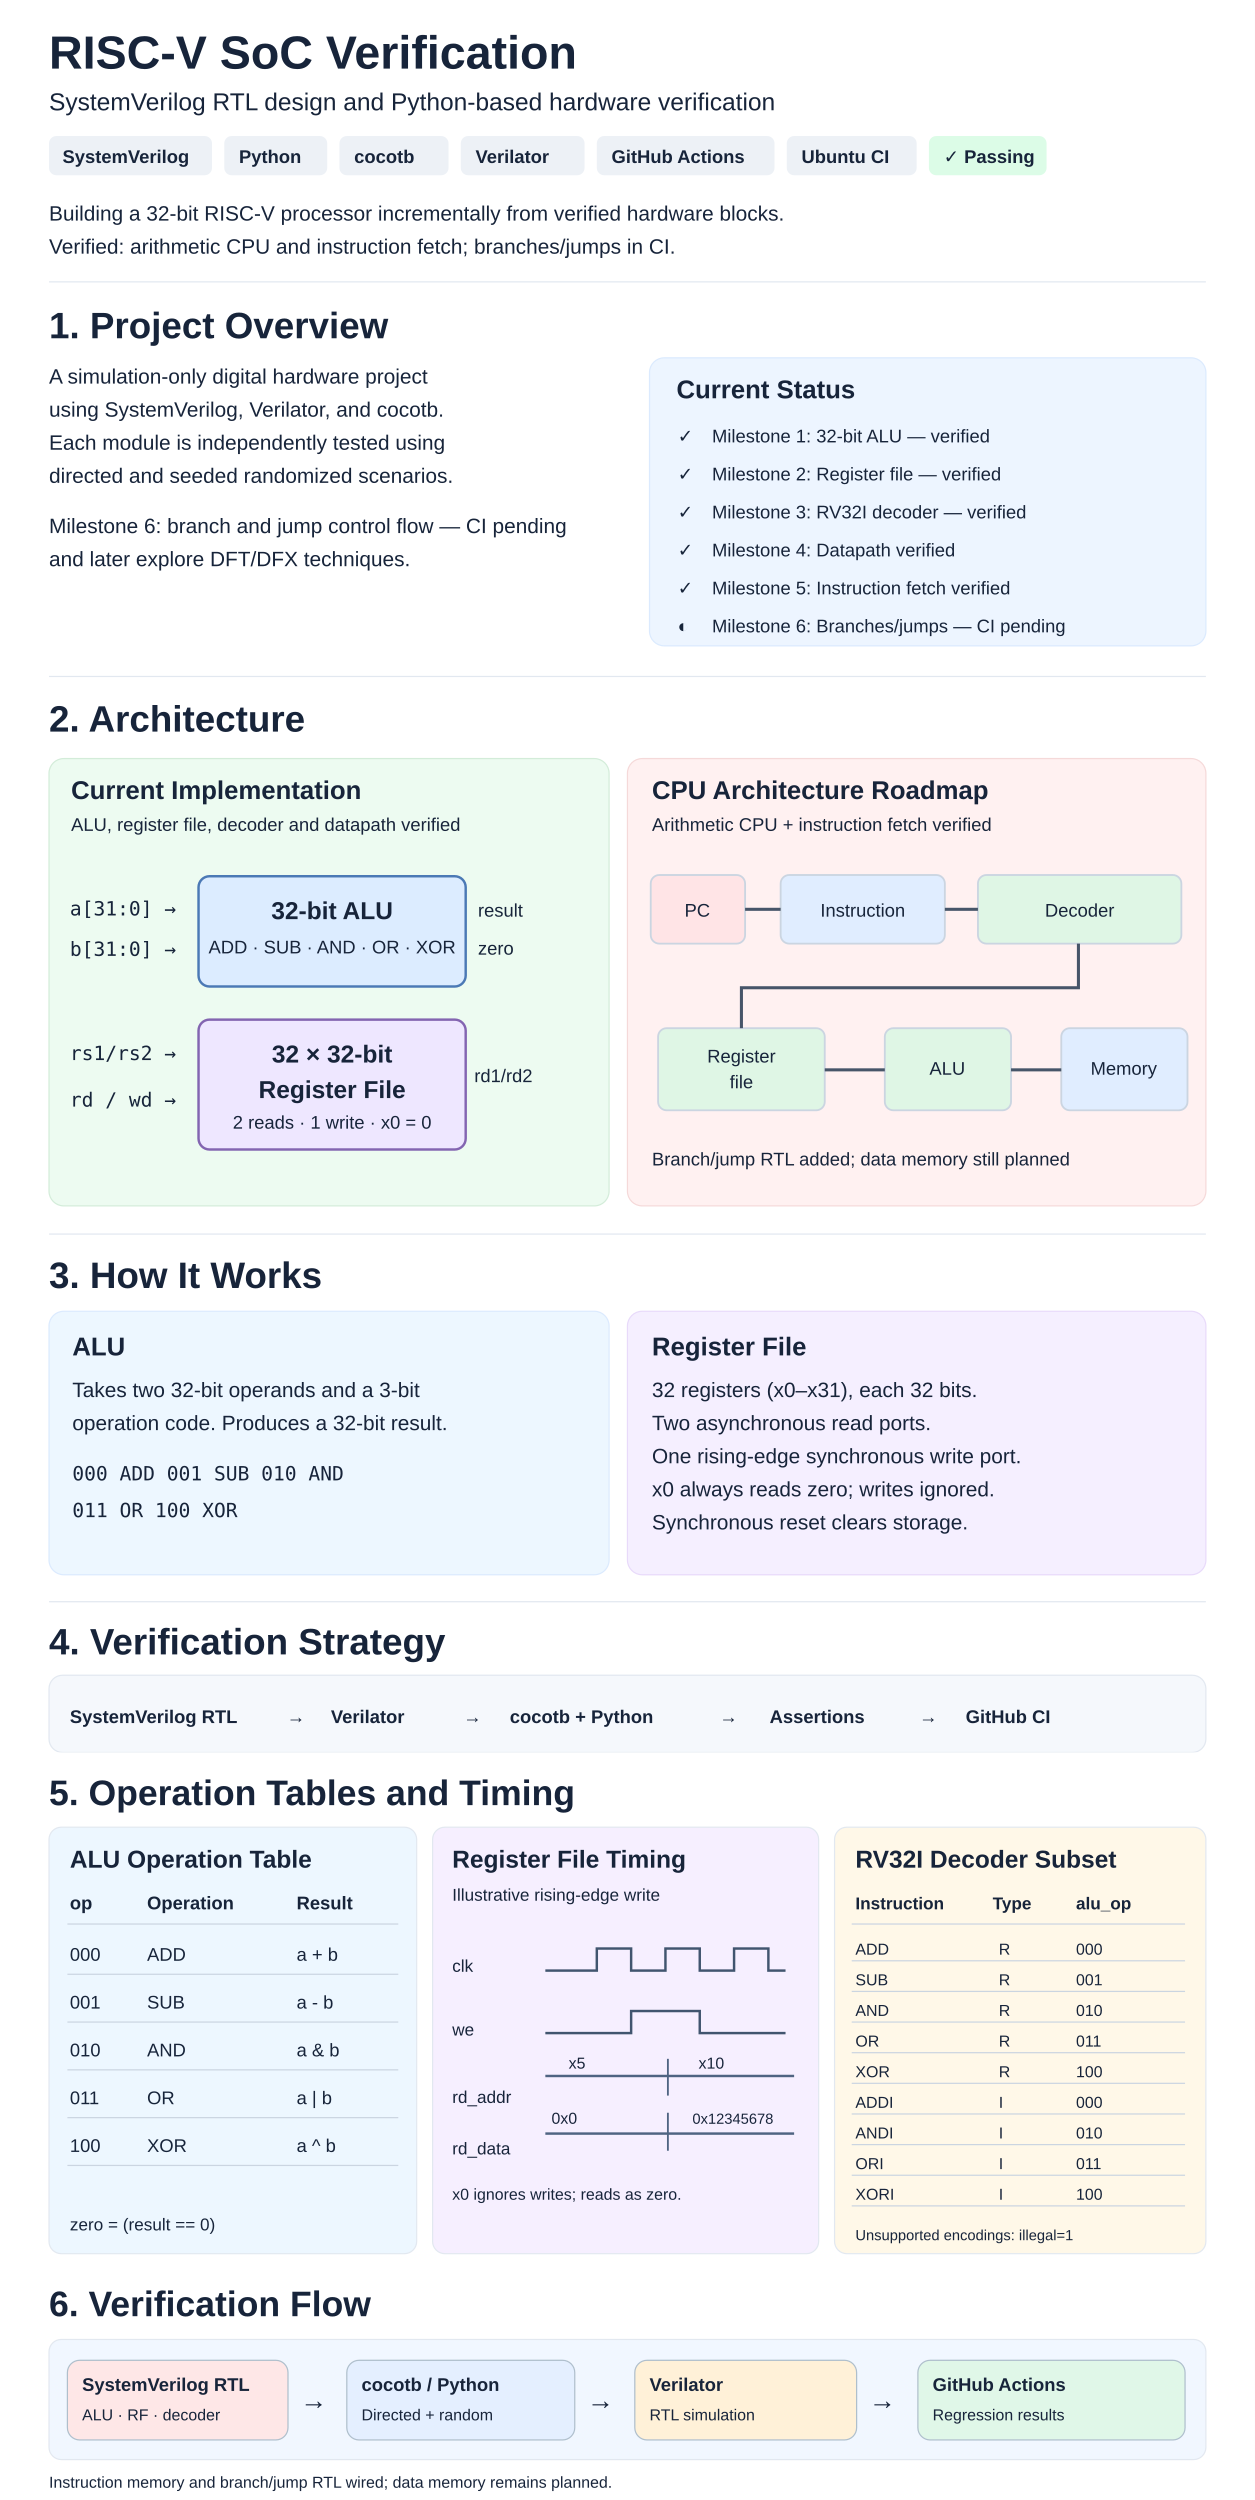
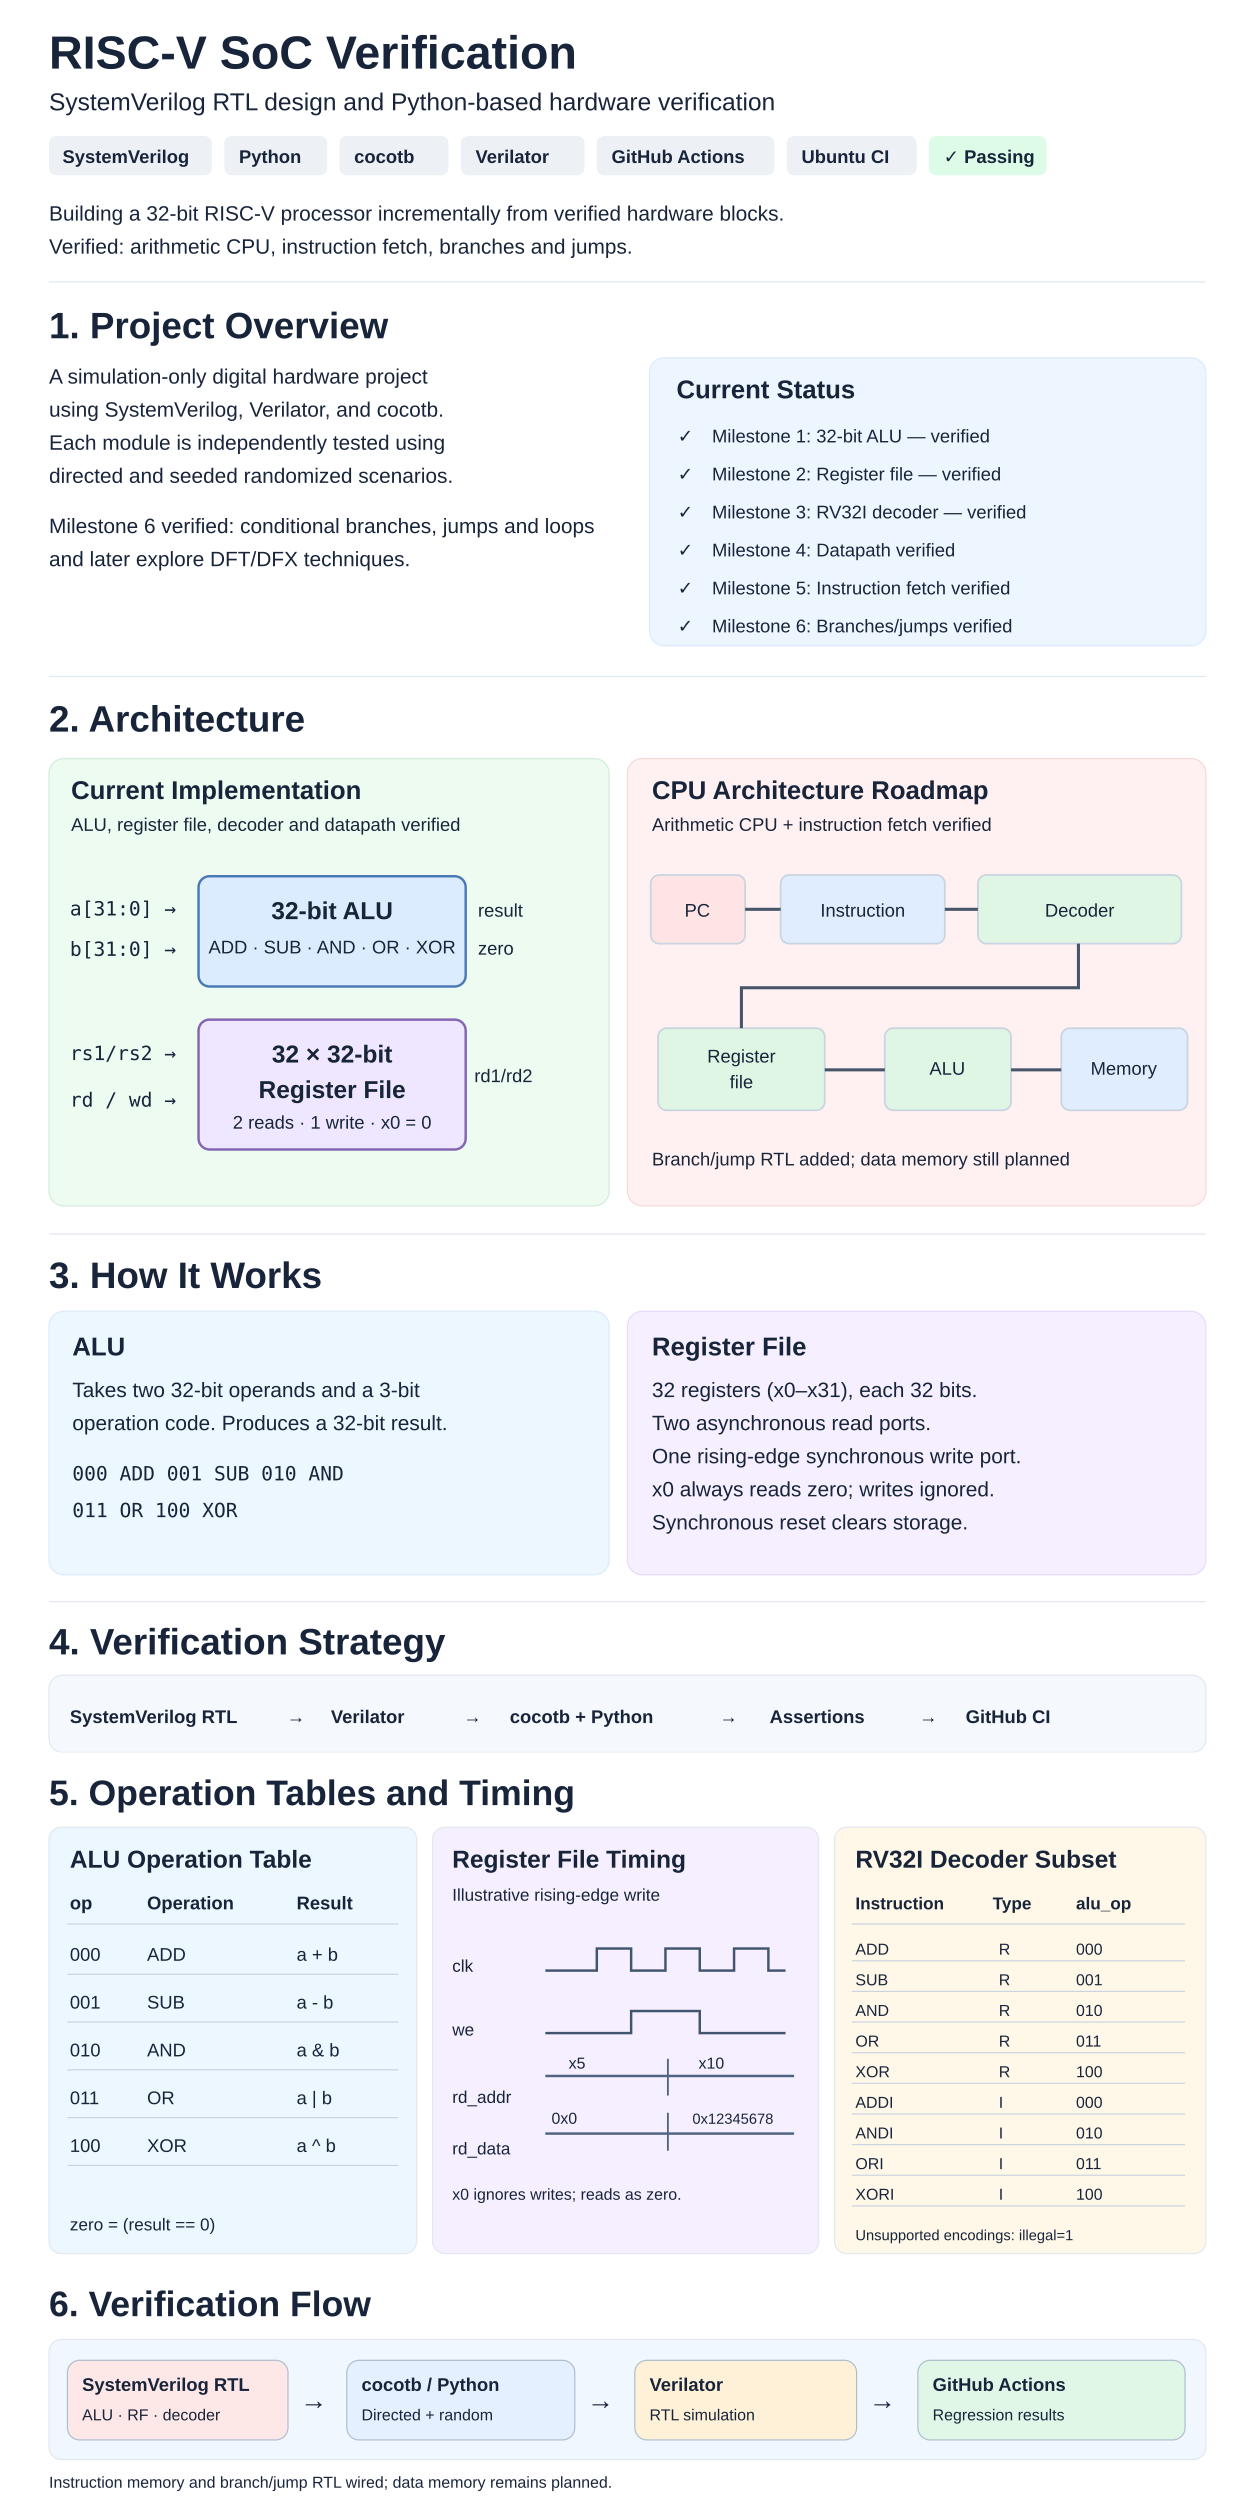
<svg xmlns="http://www.w3.org/2000/svg" width="1024" height="2040" viewBox="0 0 1024 2040">
  <style>text{font-family:Arial,Helvetica,sans-serif;fill:#17243a}.heading{font-weight:700;font-size:30px}.body{font-size:17px}.small{font-size:15px}.sub{font-size:21px;font-weight:700}.mono{font-family:monospace;font-size:16px}.box{stroke:#cbd5e1;stroke-width:1.5}</style>
  <rect width="1024" height="1450" fill="white" />
  <text x="40" y="56" font-size="38" font-weight="700">RISC-V SoC Verification</text>
  <text x="40" y="90" font-size="20">SystemVerilog RTL design and Python-based hardware verification</text>
  <g font-size="15" font-weight="600">
    <rect x="40" y="111" width="133" height="32" rx="6" fill="#edf1f6" />
    <text x="51" y="133">SystemVerilog</text>
    <rect x="183" y="111" width="84" height="32" rx="6" fill="#edf1f6" />
    <text x="195" y="133">Python</text>
    <rect x="277" y="111" width="89" height="32" rx="6" fill="#edf1f6" />
    <text x="289" y="133">cocotb</text>
    <rect x="376" y="111" width="101" height="32" rx="6" fill="#edf1f6" />
    <text x="388" y="133">Verilator</text>
    <rect x="487" y="111" width="145" height="32" rx="6" fill="#edf1f6" />
    <text x="499" y="133">GitHub Actions</text>
    <rect x="642" y="111" width="106" height="32" rx="6" fill="#edf1f6" />
    <text x="654" y="133">Ubuntu CI</text>
    <rect x="758" y="111" width="96" height="32" rx="6" fill="#dcfce7" />
    <text x="770" y="133" fill="#166534">✓ Passing</text>
  </g>
  <text x="40" y="180" class="body">Building a 32-bit RISC-V processor incrementally from verified hardware blocks.</text>
-   <text x="40" y="207" class="body">Verified: arithmetic CPU and instruction fetch; branches/jumps in CI.</text>
+   <text x="40" y="207" class="body">Verified: arithmetic CPU, instruction fetch, branches and jumps.</text>
  <path d="M40 230 H984" stroke="#e2e8f0" />
  <text x="40" y="276" class="heading">1. Project Overview</text>
  <g class="body">
    <text x="40" y="313">A simulation-only digital hardware project</text>
    <text x="40" y="340">using SystemVerilog, Verilator, and cocotb.</text>
    <text x="40" y="367">Each module is independently tested using</text>
    <text x="40" y="394">directed and seeded randomized scenarios.</text>
-     <text x="40" y="435">Milestone 6: branch and jump control flow — CI pending</text>
+     <text x="40" y="435">Milestone 6 verified: conditional branches, jumps and loops</text>
    <text x="40" y="462">and later explore DFT/DFX techniques.</text>
  </g>
  <rect x="530" y="292" width="454" height="235" rx="12" fill="#edf5ff" stroke="#dbeafe" />
  <text x="552" y="325" class="sub">Current Status</text>
  <g class="small">
    <text x="553" y="361" fill="#15803d">✓</text>
    <text x="581" y="361">Milestone 1: 32-bit ALU — verified</text>
    <text x="553" y="392" fill="#15803d">✓</text>
    <text x="581" y="392">Milestone 2: Register file — verified</text>
    <text x="553" y="423" fill="#15803d">✓</text>
    <text x="581" y="423">Milestone 3: RV32I decoder — verified</text>
    <text x="553" y="454" fill="#15803d">✓</text>
    <text x="581" y="454">Milestone 4: Datapath verified</text>
    <text x="553" y="485" fill="#15803d">✓</text>
    <text x="581" y="485">Milestone 5: Instruction fetch verified</text>
-     <text x="553" y="516" fill="#b45309">◐</text>
-     <text x="581" y="516">Milestone 6: Branches/jumps — CI pending</text>
+     <text x="553" y="516" fill="#15803d">✓</text>
+     <text x="581" y="516">Milestone 6: Branches/jumps verified</text>
  </g>
  <path d="M40 552 H984" stroke="#e2e8f0" />
  <text x="40" y="597" class="heading">2. Architecture</text>
  <rect x="40" y="619" width="457" height="365" rx="12" fill="#edfbf1" stroke="#d3ecd9" />
  <rect x="512" y="619" width="472" height="365" rx="12" fill="#fff1f1" stroke="#f5d9d9" />
  <text x="58" y="652" class="sub">Current Implementation</text>
  <text x="58" y="678" class="small">ALU, register file, decoder and datapath verified</text>
  <rect x="162" y="715" width="218" height="90" rx="9" fill="#dcecff" stroke="#4b79b5" stroke-width="2" />
  <text x="271" y="750" font-size="20" font-weight="700" text-anchor="middle">32-bit ALU</text>
  <text x="271" y="778" class="small" text-anchor="middle">ADD · SUB · AND · OR · XOR</text>
  <text x="57" y="747" class="mono">a[31:0] →</text>
  <text x="57" y="780" class="mono">b[31:0] →</text>
  <text x="390" y="748" class="small">result</text>
  <text x="390" y="779" class="small">zero</text>
  <rect x="162" y="832" width="218" height="106" rx="9" fill="#eee7ff" stroke="#8365b1" stroke-width="2" />
  <text x="271" y="867" font-size="20" font-weight="700" text-anchor="middle">32 × 32-bit</text>
  <text x="271" y="896" font-size="20" font-weight="700" text-anchor="middle">Register File</text>
  <text x="271" y="921" class="small" text-anchor="middle">2 reads · 1 write · x0 = 0</text>
  <text x="57" y="865" class="mono">rs1/rs2 →</text>
  <text x="57" y="903" class="mono">rd / wd →</text>
  <text x="387" y="883" class="small">rd1/rd2</text>
  <text x="532" y="652" class="sub">CPU Architecture Roadmap</text>
  <text x="532" y="678" class="small">Arithmetic CPU + instruction fetch verified</text>
  <g class="box">
    <rect x="531" y="714" width="77" height="56" rx="7" fill="#ffe4e6" />
    <rect x="637" y="714" width="134" height="56" rx="7" fill="#e0edff" />
    <rect x="798" y="714" width="166" height="56" rx="7" fill="#dff6e5" />
    <rect x="537" y="839" width="136" height="67" rx="7" fill="#dff6e5" />
    <rect x="722" y="839" width="103" height="67" rx="7" fill="#dff6e5" />
    <rect x="866" y="839" width="103" height="67" rx="7" fill="#e0edff" />
  </g>
  <g class="small" text-anchor="middle">
    <text x="569" y="748">PC</text>
    <text x="704" y="748">Instruction</text>
    <text x="881" y="748">Decoder</text>
    <text x="605" y="867">Register</text>
    <text x="605" y="888">file</text>
    <text x="773" y="877">ALU</text>
    <text x="917" y="877">Memory</text>
  </g>
  <g stroke="#475569" stroke-width="2.5" fill="none">
    <path d="M608 742 H637 M771 742 H798 M673 873 H722 M825 873 H866 M880 770 V806 H605 V839" />
  </g>
  <text x="532" y="951" class="small">Branch/jump RTL added; data memory still planned</text>
  <path d="M40 1007 H984" stroke="#e2e8f0" />
  <text x="40" y="1051" class="heading">3. How It Works</text>
  <rect x="40" y="1070" width="457" height="215" rx="12" fill="#edf7ff" stroke="#dbeafe" />
  <rect x="512" y="1070" width="472" height="215" rx="12" fill="#f5efff" stroke="#e8dafa" />
  <text x="59" y="1106" class="sub">ALU</text>
  <g class="body">
    <text x="59" y="1140">Takes two 32-bit operands and a 3-bit</text>
    <text x="59" y="1167">operation code. Produces a 32-bit result.</text>
    <text x="59" y="1208" class="mono">000 ADD   001 SUB   010 AND</text>
    <text x="59" y="1238" class="mono">011 OR    100 XOR</text>
    <text x="532" y="1140">32 registers (x0–x31), each 32 bits.</text>
    <text x="532" y="1167">Two asynchronous read ports.</text>
    <text x="532" y="1194">One rising-edge synchronous write port.</text>
    <text x="532" y="1221">x0 always reads zero; writes ignored.</text>
    <text x="532" y="1248">Synchronous reset clears storage.</text>
  </g>
  <text x="532" y="1106" class="sub">Register File</text>
  <path d="M40 1307 H984" stroke="#e2e8f0" />
  <text x="40" y="1350" class="heading">4. Verification Strategy</text>
  <rect x="40" y="1367" width="944" height="63" rx="11" fill="#f5f8fc" stroke="#e2e8f0" />
  <g class="small" font-weight="700">
    <text x="57" y="1406">SystemVerilog RTL</text>
    <text x="234" y="1406">→</text>
    <text x="270" y="1406">Verilator</text>
    <text x="378" y="1406">→</text>
    <text x="416" y="1406">cocotb + Python</text>
    <text x="587" y="1406">→</text>
    <text x="628" y="1406">Assertions</text>
    <text x="750" y="1406">→</text>
    <text x="788" y="1406">GitHub CI</text>
  </g>
  <rect x="0" y="1430" width="1024" height="610" fill="#ffffff" />
  <text x="40" y="1473" font-family="Arial,Helvetica,sans-serif" font-size="29" font-weight="700" fill="#17243a">5. Operation Tables and Timing</text>
  <rect x="40" y="1491" width="300" height="348" rx="10" fill="#edf7ff" stroke="#e2e8f0" />
  <rect x="353" y="1491" width="315" height="348" rx="10" fill="#f6efff" stroke="#e2e8f0" />
  <rect x="681" y="1491" width="303" height="348" rx="10" fill="#fff8e8" stroke="#e2e8f0" />
  <text x="57" y="1524" font-family="Arial,Helvetica,sans-serif" font-size="20" font-weight="700" fill="#17243a">ALU Operation Table</text>
  <text x="57" y="1558" font-family="Arial,Helvetica,sans-serif" font-size="15" font-weight="700" fill="#17243a">op</text>
  <text x="120" y="1558" font-family="Arial,Helvetica,sans-serif" font-size="15" font-weight="700" fill="#17243a">Operation</text>
  <text x="242" y="1558" font-family="Arial,Helvetica,sans-serif" font-size="15" font-weight="700" fill="#17243a">Result</text>
  <path d="M55 1570 L325 1570" fill="none" stroke="#cbd5e1" stroke-width="1" />
  <text x="57" y="1600" font-family="Arial,Helvetica,sans-serif" font-size="15" font-weight="400" fill="#17243a">000</text>
  <text x="120" y="1600" font-family="Arial,Helvetica,sans-serif" font-size="15" font-weight="400" fill="#17243a">ADD</text>
  <text x="242" y="1600" font-family="Arial,Helvetica,sans-serif" font-size="15" font-weight="400" fill="#17243a">a + b</text>
  <path d="M55 1611 L325 1611" fill="none" stroke="#cbd5e1" stroke-width="1" />
  <text x="57" y="1639" font-family="Arial,Helvetica,sans-serif" font-size="15" font-weight="400" fill="#17243a">001</text>
  <text x="120" y="1639" font-family="Arial,Helvetica,sans-serif" font-size="15" font-weight="400" fill="#17243a">SUB</text>
  <text x="242" y="1639" font-family="Arial,Helvetica,sans-serif" font-size="15" font-weight="400" fill="#17243a">a - b</text>
  <path d="M55 1650 L325 1650" fill="none" stroke="#cbd5e1" stroke-width="1" />
  <text x="57" y="1678" font-family="Arial,Helvetica,sans-serif" font-size="15" font-weight="400" fill="#17243a">010</text>
  <text x="120" y="1678" font-family="Arial,Helvetica,sans-serif" font-size="15" font-weight="400" fill="#17243a">AND</text>
  <text x="242" y="1678" font-family="Arial,Helvetica,sans-serif" font-size="15" font-weight="400" fill="#17243a">a &amp; b</text>
  <path d="M55 1689 L325 1689" fill="none" stroke="#cbd5e1" stroke-width="1" />
  <text x="57" y="1717" font-family="Arial,Helvetica,sans-serif" font-size="15" font-weight="400" fill="#17243a">011</text>
  <text x="120" y="1717" font-family="Arial,Helvetica,sans-serif" font-size="15" font-weight="400" fill="#17243a">OR</text>
  <text x="242" y="1717" font-family="Arial,Helvetica,sans-serif" font-size="15" font-weight="400" fill="#17243a">a | b</text>
  <path d="M55 1728 L325 1728" fill="none" stroke="#cbd5e1" stroke-width="1" />
  <text x="57" y="1756" font-family="Arial,Helvetica,sans-serif" font-size="15" font-weight="400" fill="#17243a">100</text>
  <text x="120" y="1756" font-family="Arial,Helvetica,sans-serif" font-size="15" font-weight="400" fill="#17243a">XOR</text>
  <text x="242" y="1756" font-family="Arial,Helvetica,sans-serif" font-size="15" font-weight="400" fill="#17243a">a ^ b</text>
  <path d="M55 1767 L325 1767" fill="none" stroke="#cbd5e1" stroke-width="1" />
  <text x="57" y="1820" font-family="Arial,Helvetica,sans-serif" font-size="14" font-weight="400" fill="#17243a">zero = (result == 0)</text>
  <text x="369" y="1524" font-family="Arial,Helvetica,sans-serif" font-size="20" font-weight="700" fill="#17243a">Register File Timing</text>
  <text x="369" y="1551" font-family="Arial,Helvetica,sans-serif" font-size="14" font-weight="400" fill="#17243a">Illustrative rising-edge write</text>
  <text x="369" y="1609" font-family="Arial,Helvetica,sans-serif" font-size="14" font-weight="400" fill="#17243a">clk</text>
  <path d="M445 1608 H459 V1608 H473 H487 V1590 H501 H515 V1608 H529 H543 V1590 H557 H571 V1608 H585 H599 V1590 H613 H627 V1608 H641" stroke="#41556f" stroke-width="2" fill="none" />
  <text x="369" y="1661" font-family="Arial,Helvetica,sans-serif" font-size="14" font-weight="400" fill="#17243a">we</text>
  <path d="M445 1659 H459 V1659 H473 H487 V1659 H501 H515 V1641 H529 H543 V1641 H557 H571 V1659 H585 H599 V1659 H613 H627 V1659 H641" stroke="#41556f" stroke-width="2" fill="none" />
  <text x="369" y="1716" font-family="Arial,Helvetica,sans-serif" font-size="14" font-weight="400" fill="#17243a">rd_addr</text>
  <path d="M445 1694 L648 1694" fill="none" stroke="#4f6482" stroke-width="2" />
  <text x="464" y="1688" font-family="Arial,Helvetica,sans-serif" font-size="13" font-weight="400" fill="#17243a">x5</text>
  <text x="570" y="1688" font-family="Arial,Helvetica,sans-serif" font-size="13" font-weight="400" fill="#17243a">x10</text>
  <path d="M545 1680 L545 1710" fill="none" stroke="#4f6482" stroke-width="1.5" />
  <text x="369" y="1758" font-family="Arial,Helvetica,sans-serif" font-size="14" font-weight="400" fill="#17243a">rd_data</text>
  <path d="M445 1741 L648 1741" fill="none" stroke="#4f6482" stroke-width="2" />
  <text x="450" y="1733" font-family="Arial,Helvetica,sans-serif" font-size="13" font-weight="400" fill="#17243a">0x0</text>
  <text x="565" y="1733" font-family="Arial,Helvetica,sans-serif" font-size="12" font-weight="400" fill="#17243a">0x12345678</text>
  <path d="M545 1724 L545 1755" fill="none" stroke="#4f6482" stroke-width="1.5" />
  <text x="369" y="1795" font-family="Arial,Helvetica,sans-serif" font-size="13" font-weight="400" fill="#17243a">x0 ignores writes; reads as zero.</text>
  <text x="698" y="1524" font-family="Arial,Helvetica,sans-serif" font-size="20" font-weight="700" fill="#17243a">RV32I Decoder Subset</text>
  <text x="698" y="1558" font-family="Arial,Helvetica,sans-serif" font-size="14" font-weight="700" fill="#17243a">Instruction</text>
  <text x="810" y="1558" font-family="Arial,Helvetica,sans-serif" font-size="14" font-weight="700" fill="#17243a">Type</text>
  <text x="878" y="1558" font-family="Arial,Helvetica,sans-serif" font-size="14" font-weight="700" fill="#17243a">alu_op</text>
  <path d="M695 1570 L967 1570" fill="none" stroke="#cbd5e1" stroke-width="1" />
  <text x="698" y="1595" font-family="Arial,Helvetica,sans-serif" font-size="13" font-weight="400" fill="#17243a">ADD</text>
  <text x="815" y="1595" font-family="Arial,Helvetica,sans-serif" font-size="13" font-weight="400" fill="#17243a">R</text>
  <text x="878" y="1595" font-family="Arial,Helvetica,sans-serif" font-size="13" font-weight="400" fill="#17243a">000</text>
  <path d="M695 1600 L967 1600" fill="none" stroke="#cbd5e1" stroke-width="1" />
  <text x="698" y="1620" font-family="Arial,Helvetica,sans-serif" font-size="13" font-weight="400" fill="#17243a">SUB</text>
  <text x="815" y="1620" font-family="Arial,Helvetica,sans-serif" font-size="13" font-weight="400" fill="#17243a">R</text>
  <text x="878" y="1620" font-family="Arial,Helvetica,sans-serif" font-size="13" font-weight="400" fill="#17243a">001</text>
  <path d="M695 1625 L967 1625" fill="none" stroke="#cbd5e1" stroke-width="1" />
  <text x="698" y="1645" font-family="Arial,Helvetica,sans-serif" font-size="13" font-weight="400" fill="#17243a">AND</text>
  <text x="815" y="1645" font-family="Arial,Helvetica,sans-serif" font-size="13" font-weight="400" fill="#17243a">R</text>
  <text x="878" y="1645" font-family="Arial,Helvetica,sans-serif" font-size="13" font-weight="400" fill="#17243a">010</text>
  <path d="M695 1650 L967 1650" fill="none" stroke="#cbd5e1" stroke-width="1" />
  <text x="698" y="1670" font-family="Arial,Helvetica,sans-serif" font-size="13" font-weight="400" fill="#17243a">OR</text>
  <text x="815" y="1670" font-family="Arial,Helvetica,sans-serif" font-size="13" font-weight="400" fill="#17243a">R</text>
  <text x="878" y="1670" font-family="Arial,Helvetica,sans-serif" font-size="13" font-weight="400" fill="#17243a">011</text>
  <path d="M695 1675 L967 1675" fill="none" stroke="#cbd5e1" stroke-width="1" />
  <text x="698" y="1695" font-family="Arial,Helvetica,sans-serif" font-size="13" font-weight="400" fill="#17243a">XOR</text>
  <text x="815" y="1695" font-family="Arial,Helvetica,sans-serif" font-size="13" font-weight="400" fill="#17243a">R</text>
  <text x="878" y="1695" font-family="Arial,Helvetica,sans-serif" font-size="13" font-weight="400" fill="#17243a">100</text>
  <path d="M695 1700 L967 1700" fill="none" stroke="#cbd5e1" stroke-width="1" />
  <text x="698" y="1720" font-family="Arial,Helvetica,sans-serif" font-size="13" font-weight="400" fill="#17243a">ADDI</text>
  <text x="815" y="1720" font-family="Arial,Helvetica,sans-serif" font-size="13" font-weight="400" fill="#17243a">I</text>
  <text x="878" y="1720" font-family="Arial,Helvetica,sans-serif" font-size="13" font-weight="400" fill="#17243a">000</text>
  <path d="M695 1725 L967 1725" fill="none" stroke="#cbd5e1" stroke-width="1" />
  <text x="698" y="1745" font-family="Arial,Helvetica,sans-serif" font-size="13" font-weight="400" fill="#17243a">ANDI</text>
  <text x="815" y="1745" font-family="Arial,Helvetica,sans-serif" font-size="13" font-weight="400" fill="#17243a">I</text>
  <text x="878" y="1745" font-family="Arial,Helvetica,sans-serif" font-size="13" font-weight="400" fill="#17243a">010</text>
  <path d="M695 1750 L967 1750" fill="none" stroke="#cbd5e1" stroke-width="1" />
  <text x="698" y="1770" font-family="Arial,Helvetica,sans-serif" font-size="13" font-weight="400" fill="#17243a">ORI</text>
  <text x="815" y="1770" font-family="Arial,Helvetica,sans-serif" font-size="13" font-weight="400" fill="#17243a">I</text>
  <text x="878" y="1770" font-family="Arial,Helvetica,sans-serif" font-size="13" font-weight="400" fill="#17243a">011</text>
  <path d="M695 1775 L967 1775" fill="none" stroke="#cbd5e1" stroke-width="1" />
  <text x="698" y="1795" font-family="Arial,Helvetica,sans-serif" font-size="13" font-weight="400" fill="#17243a">XORI</text>
  <text x="815" y="1795" font-family="Arial,Helvetica,sans-serif" font-size="13" font-weight="400" fill="#17243a">I</text>
  <text x="878" y="1795" font-family="Arial,Helvetica,sans-serif" font-size="13" font-weight="400" fill="#17243a">100</text>
  <path d="M695 1800 L967 1800" fill="none" stroke="#cbd5e1" stroke-width="1" />
  <text x="698" y="1828" font-family="Arial,Helvetica,sans-serif" font-size="12" font-weight="400" fill="#17243a">Unsupported encodings: illegal=1</text>
  <text x="40" y="1890" font-family="Arial,Helvetica,sans-serif" font-size="29" font-weight="700" fill="#17243a">6. Verification Flow</text>
  <rect x="40" y="1909" width="944" height="98" rx="10" fill="#f1f7ff" stroke="#e2e8f0" />
  <rect x="55" y="1926" width="180" height="65" rx="10" fill="#fee7e7" stroke="#afbfcc" />
  <text x="67" y="1951" font-family="Arial,Helvetica,sans-serif" font-size="15" font-weight="700" fill="#17243a">SystemVerilog RTL</text>
  <text x="67" y="1975" font-family="Arial,Helvetica,sans-serif" font-size="13" font-weight="400" fill="#17243a">ALU · RF · decoder</text>
  <text x="245" y="1966" font-family="Arial,Helvetica,sans-serif" font-size="22" font-weight="700" fill="#17243a">→</text>
  <rect x="283" y="1926" width="186" height="65" rx="10" fill="#e4efff" stroke="#afbfcc" />
  <text x="295" y="1951" font-family="Arial,Helvetica,sans-serif" font-size="15" font-weight="700" fill="#17243a">cocotb / Python</text>
  <text x="295" y="1975" font-family="Arial,Helvetica,sans-serif" font-size="13" font-weight="400" fill="#17243a">Directed + random</text>
  <text x="479" y="1966" font-family="Arial,Helvetica,sans-serif" font-size="22" font-weight="700" fill="#17243a">→</text>
  <rect x="518" y="1926" width="181" height="65" rx="10" fill="#fff1d8" stroke="#afbfcc" />
  <text x="530" y="1951" font-family="Arial,Helvetica,sans-serif" font-size="15" font-weight="700" fill="#17243a">Verilator</text>
  <text x="530" y="1975" font-family="Arial,Helvetica,sans-serif" font-size="13" font-weight="400" fill="#17243a">RTL simulation</text>
  <text x="709" y="1966" font-family="Arial,Helvetica,sans-serif" font-size="22" font-weight="700" fill="#17243a">→</text>
  <rect x="749" y="1926" width="218" height="65" rx="10" fill="#e0f7e8" stroke="#afbfcc" />
  <text x="761" y="1951" font-family="Arial,Helvetica,sans-serif" font-size="15" font-weight="700" fill="#17243a">GitHub Actions</text>
  <text x="761" y="1975" font-family="Arial,Helvetica,sans-serif" font-size="13" font-weight="400" fill="#17243a">Regression results</text>
  <text x="40" y="2030" font-family="Arial,Helvetica,sans-serif" font-size="13" font-weight="400" fill="#17243a">Instruction memory and branch/jump RTL wired; data memory remains planned.</text>
</svg>
